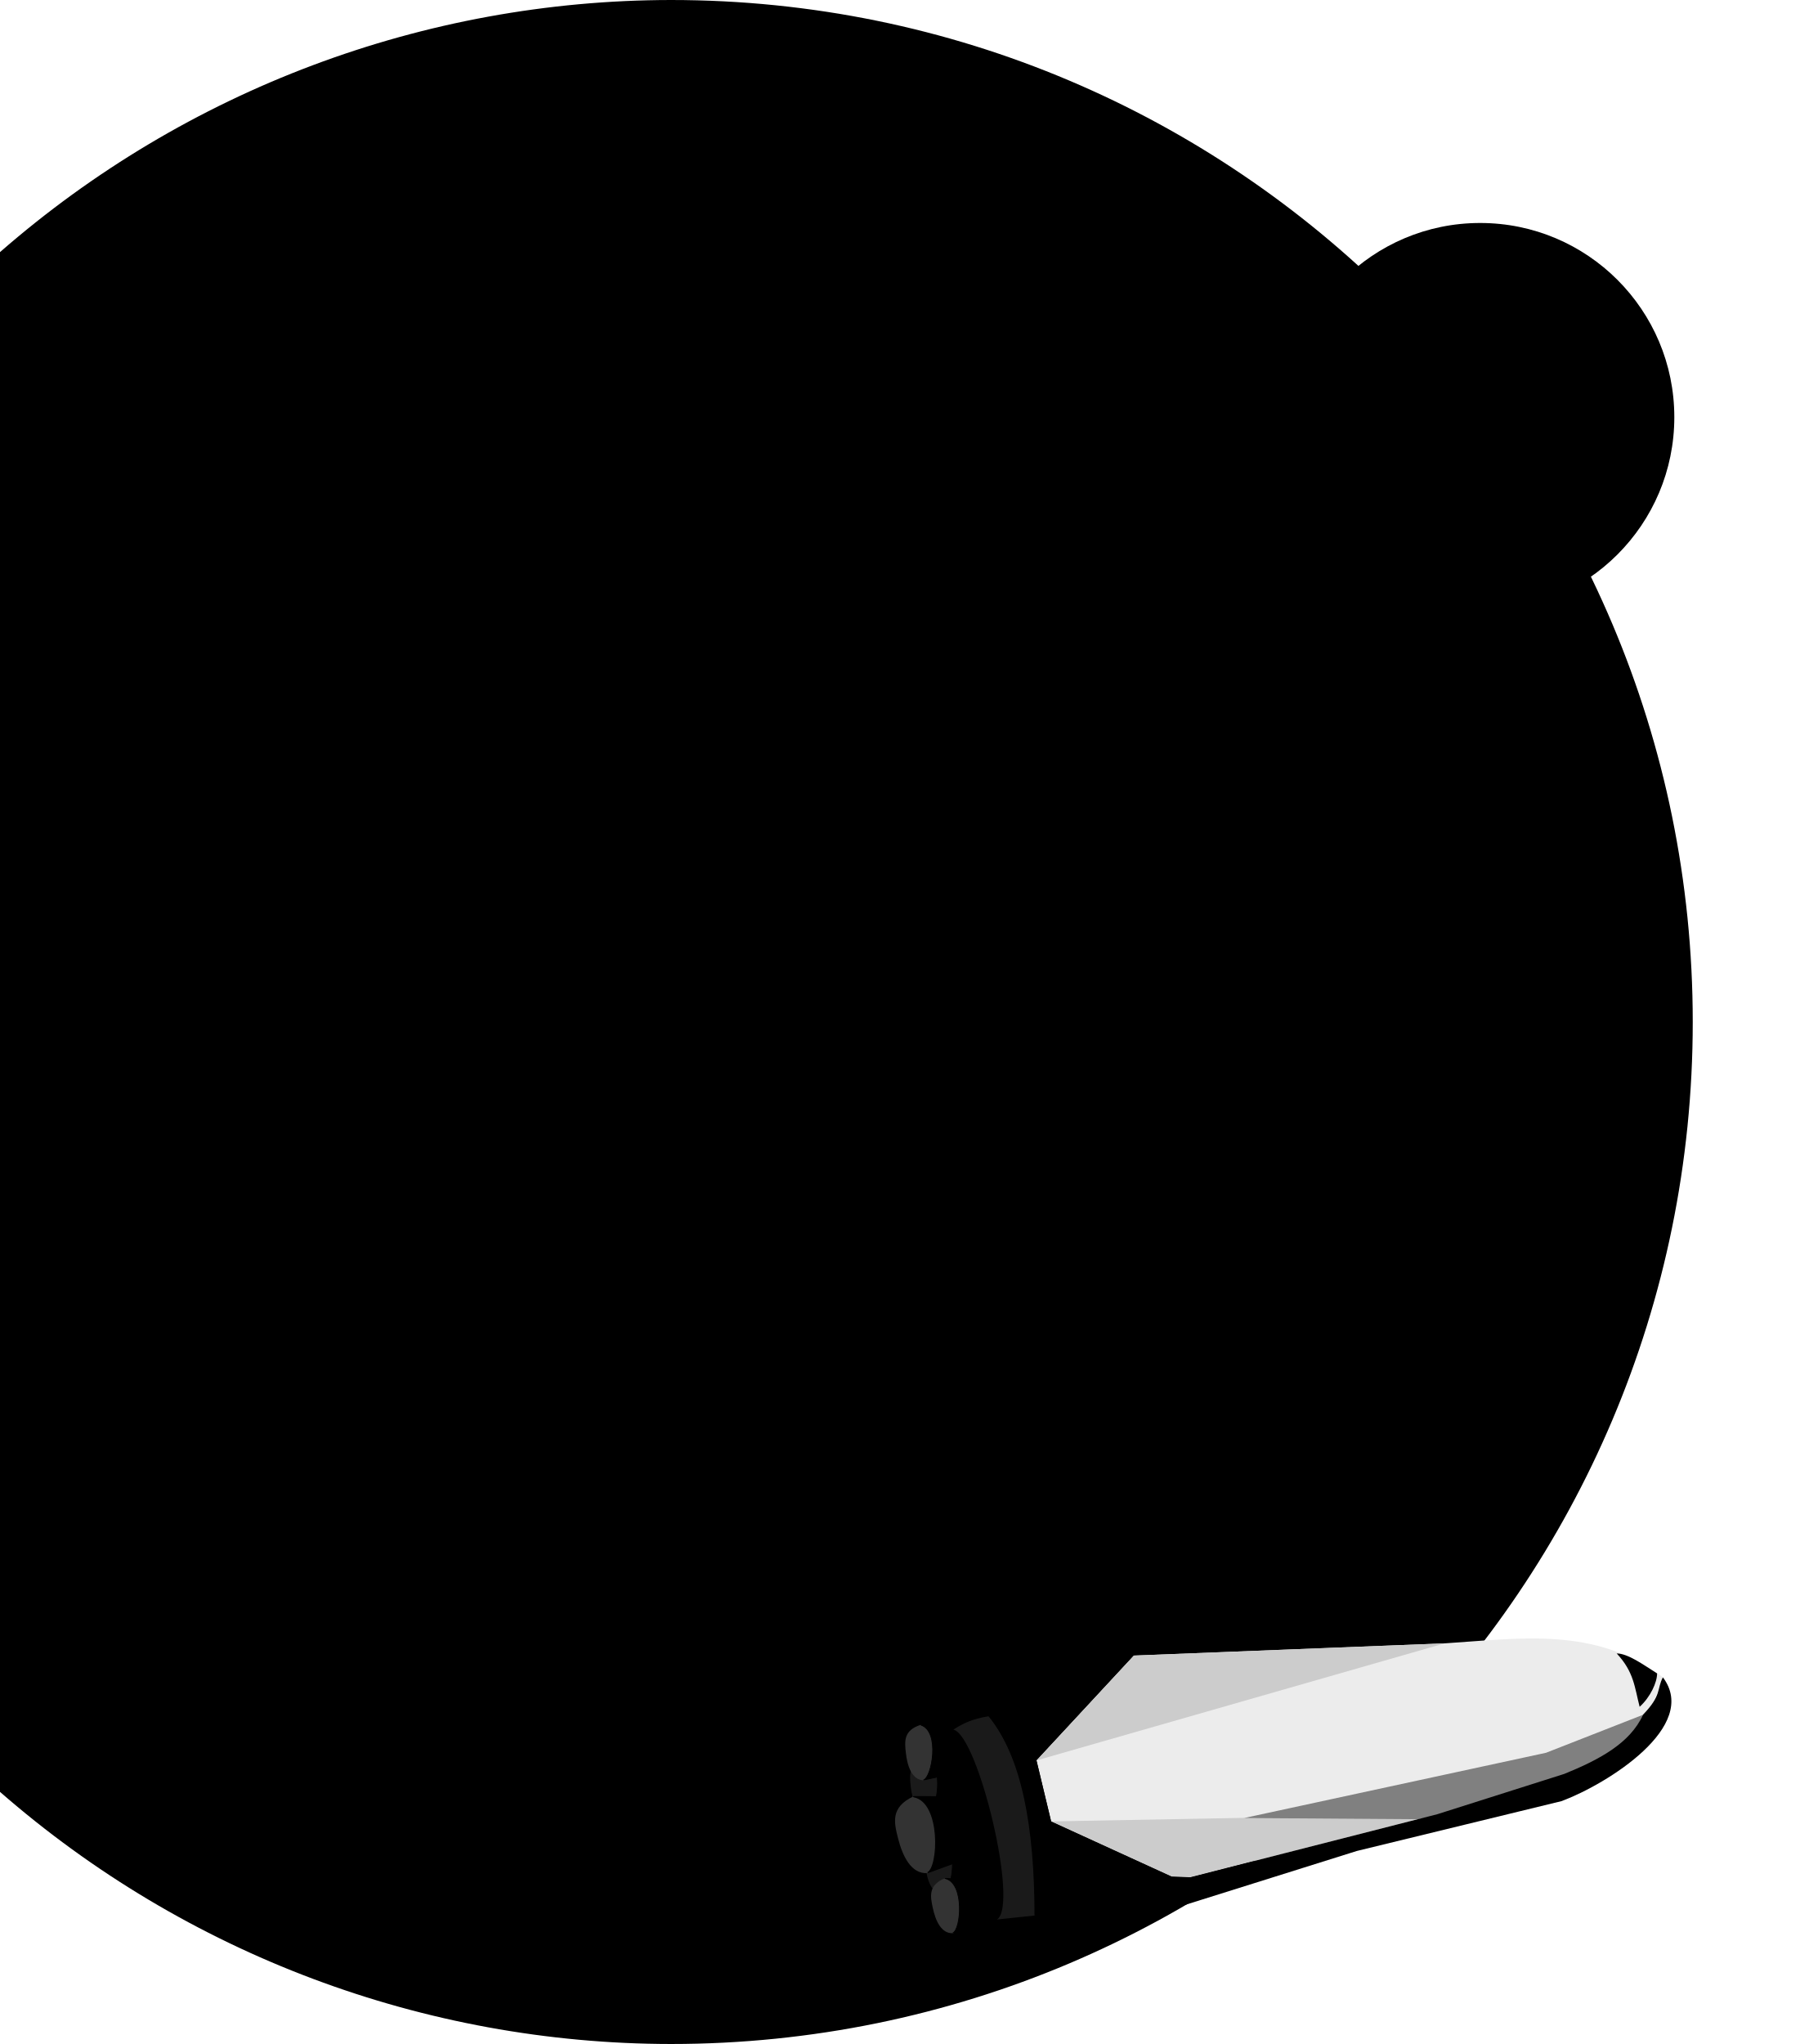
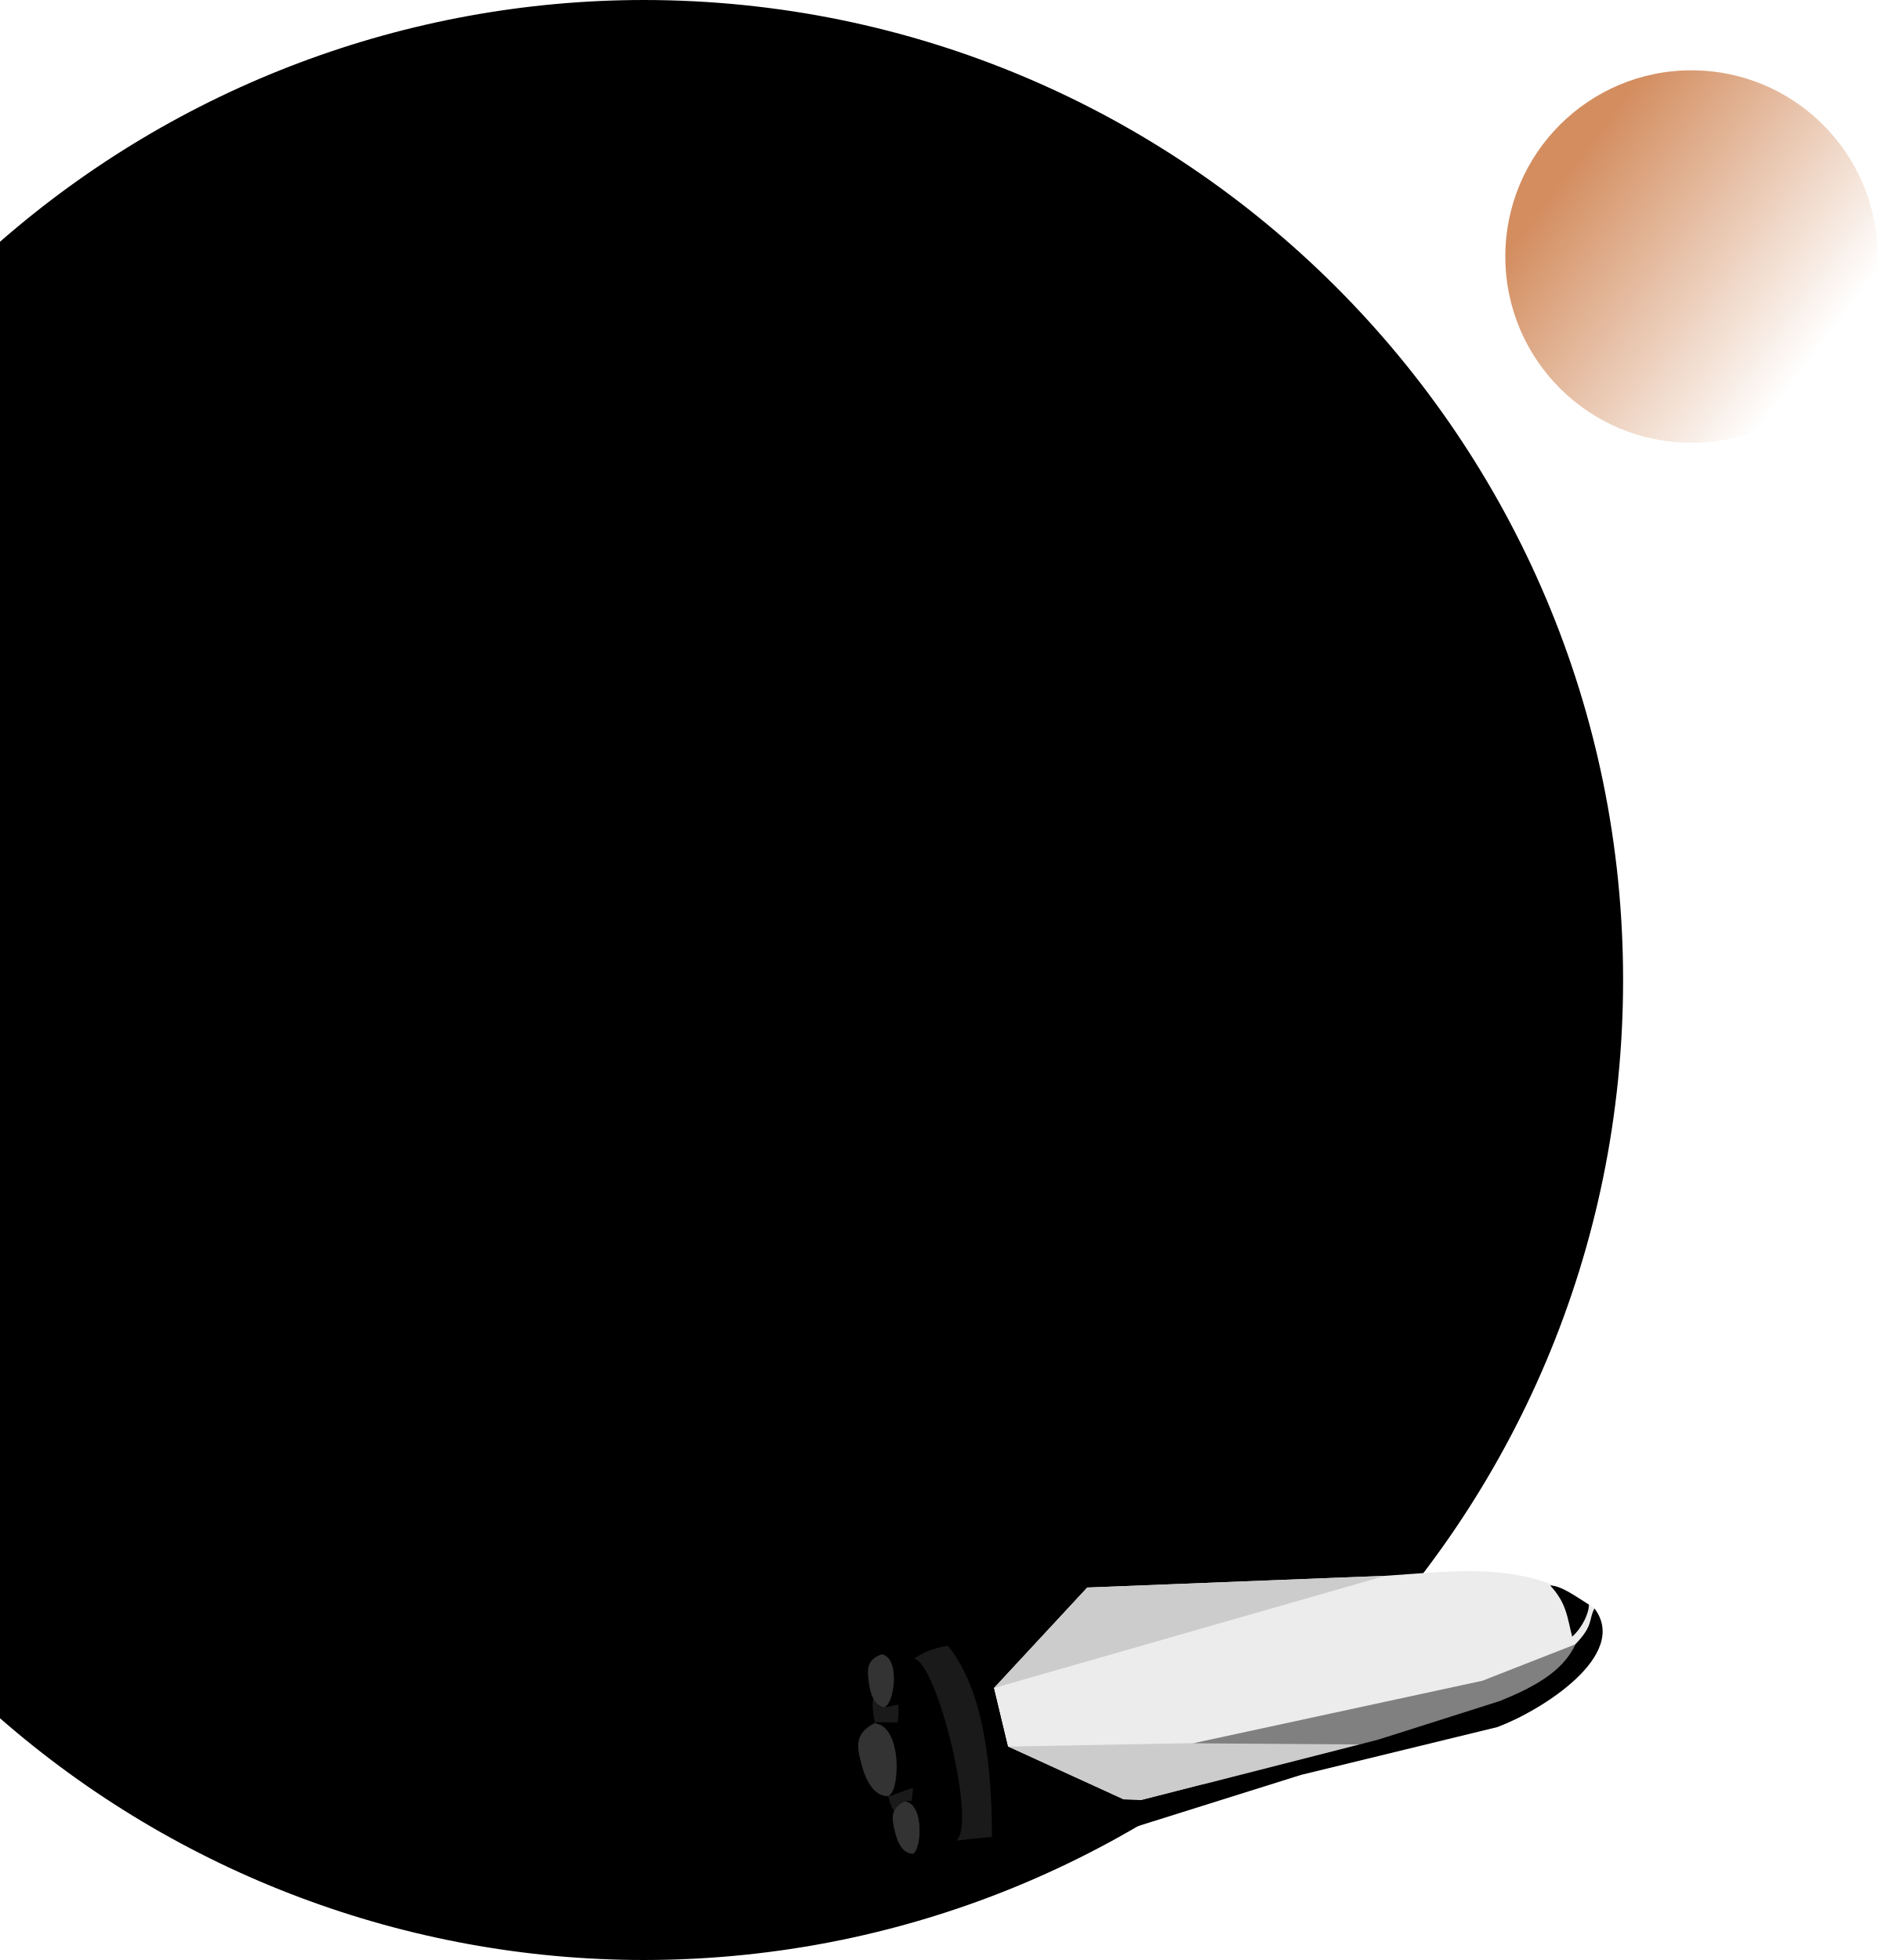
- <svg xmlns="http://www.w3.org/2000/svg" width="255.055mm" height="288.22mm" viewBox="0 0 255.055 288.22" version="1.1" id="svg158656">
-   <defs id="defs158653" />
+ <svg xmlns="http://www.w3.org/2000/svg" xmlns:xlink="http://www.w3.org/1999/xlink" width="276.182mm" height="288.22mm" viewBox="0 0 276.182 288.22" version="1.1" id="svg158656">
+   <defs id="defs158653">
+     <linearGradient id="linearGradient32519">
+       <stop style="stop-color:#d38d5f;stop-opacity:1;" offset="0" id="stop32515" />
+       <stop style="stop-color:#d38d5f;stop-opacity:0;" offset="1" id="stop32517" />
+     </linearGradient>
+     <linearGradient xlink:href="#linearGradient32519" id="linearGradient32521" x1="198.451" y1="12.478" x2="234.588" y2="39.725" gradientUnits="userSpaceOnUse" />
+   </defs>
  <g id="layer1" transform="translate(33.81863,10.4406)">
    <path id="path63588" style="fill:#000000;fill-opacity:1;stroke-width:0.677px;-inkscape-stroke:none;stop-color:#000000" d="M 544.668,0 A 544.667,544.667 0 0 0 187.021,134.363 V 954.971 A 544.667,544.667 0 0 0 544.668,1089.334 544.667,544.667 0 0 0 1089.334,544.668 544.667,544.667 0 0 0 544.668,0 Z" transform="matrix(0.2645833,0,0,0.2645833,-83.30139,-10.4406)" />
-     <circle style="fill:#000000;stroke-width:1;stop-color:#000000" id="path159854" cx="174.935" cy="48.386" r="27.384" />
+     <circle style="fill:url(#linearGradient32521);fill-opacity:1;stroke-width:1;stop-color:#000000" id="path159854" cx="214.979" cy="27.284" r="27.384" />
    <g id="g4089" transform="matrix(0.1297174,0,0,0.1297174,-90.27606,135.3159)">
      <path style="font-variation-settings:normal;fill:#ececec;fill-opacity:1;stroke:none;stroke-width:1;stroke-linecap:round;stroke-linejoin:miter;stroke-miterlimit:4;stroke-dasharray:none;stroke-dashoffset:0;stroke-opacity:1;stop-color:#000000" d="m 2243.211,699.687 c -36.324,120.615 -167.771,116.086 -267.231,153.637 l -246.52,63.693 -20.28,-0.723 -131.108,-59.965 -15.929,-66.319 105.769,-113.967 338.332,-13.326 c 81.316,-5.155 163.755,-18.753 236.967,36.97 z" id="path58880" />
      <path style="font-variation-settings:normal;fill:#cccccc;fill-opacity:1;stroke:none;stroke-width:4;stroke-linecap:round;stroke-linejoin:miter;stroke-miterlimit:4;stroke-dasharray:none;stroke-dashoffset:0;stroke-opacity:1;stop-color:#000000" d="m 1578.072,856.329 419.9,-7.86 -268.513,68.549 -20.28,-0.723 z" id="path58882" />
      <path style="font-variation-settings:normal;fill:#808080;fill-opacity:1;stroke:none;stroke-width:4;stroke-linecap:round;stroke-linejoin:miter;stroke-miterlimit:4;stroke-dasharray:none;stroke-dashoffset:0;stroke-opacity:1;stop-color:#000000" d="m 1787.993,852.602 328.18,-70.915 105.308,-41.255 c -13.514,32.029 -43.932,49.527 -84.595,64.808 -53.278,16.567 -105.068,39.711 -160.064,48.678 z" id="path58884" />
      <path style="font-variation-settings:normal;vector-effect:none;fill:#1a1a1a;fill-opacity:1;stroke:none;stroke-width:0.864;stroke-linecap:round;stroke-linejoin:miter;stroke-miterlimit:4;stroke-dasharray:none;stroke-dashoffset:0;stroke-opacity:1;-inkscape-stroke:none;stop-color:#000000" d="m 1441.697,787.879 c -18.996,5.908 -17.607,18.135 -16.279,30.311 1.607,14.734 6.515,29.216 18.959,30.035 8.525,0.927 22.157,-51.067 -2.68,-60.346 z" id="path62457" />
      <path style="font-variation-settings:normal;vector-effect:none;fill:#000000;fill-opacity:1;stroke:#000000;stroke-width:0.864;stroke-linecap:round;stroke-linejoin:miter;stroke-miterlimit:4;stroke-dasharray:none;stroke-dashoffset:0;stroke-opacity:1;-inkscape-stroke:none;stop-color:#000000" d="m 1504.152,797.365 c 0,0 -63.876,-9.723 -62.371,-9.232 21.153,6.901 11.908,57.226 2.714,59.789 l 64.968,-13.975 c -1.066,-13.027 -0.777,-27.657 -5.311,-36.582 z" id="path62459" />
      <path style="font-variation-settings:normal;vector-effect:none;fill:#333333;fill-opacity:1;stroke:none;stroke-width:0.864;stroke-linecap:round;stroke-linejoin:miter;stroke-miterlimit:4;stroke-dasharray:none;stroke-dashoffset:0;stroke-opacity:1;-inkscape-stroke:none;stop-color:#000000" d="m 1436.386,751.297 c -18.996,5.908 -17.607,18.135 -16.279,30.311 1.607,14.734 6.515,29.216 18.959,30.035 8.525,0.927 22.157,-51.067 -2.68,-60.346 z" id="path61332" />
      <path style="font-variation-settings:normal;vector-effect:none;fill:#000000;fill-opacity:1;stroke:#000000;stroke-width:0.864;stroke-linecap:round;stroke-linejoin:miter;stroke-miterlimit:4;stroke-dasharray:none;stroke-dashoffset:0;stroke-opacity:1;-inkscape-stroke:none;stop-color:#000000" d="m 1498.841,760.783 c 0,0 -63.876,-9.723 -62.371,-9.232 21.153,6.901 11.908,57.226 2.714,59.789 l 64.968,-13.975 c -1.066,-13.027 -0.777,-27.657 -5.311,-36.582 z" id="path61330" />
      <path style="font-variation-settings:normal;vector-effect:none;fill:#1a1a1a;fill-opacity:1;stroke:none;stroke-width:0.864;stroke-linecap:round;stroke-linejoin:miter;stroke-miterlimit:4;stroke-dasharray:none;stroke-dashoffset:0;stroke-opacity:1;-inkscape-stroke:none;stop-color:#000000" d="m 1457.869,875.372 c -18.996,5.908 -17.607,18.135 -16.279,30.311 1.607,14.734 6.515,29.216 18.959,30.035 8.525,0.927 22.157,-51.067 -2.68,-60.346 z" id="path62479" />
      <path style="font-variation-settings:normal;vector-effect:none;fill:#000000;fill-opacity:1;stroke:#000000;stroke-width:0.864;stroke-linecap:round;stroke-linejoin:miter;stroke-miterlimit:4;stroke-dasharray:none;stroke-dashoffset:0;stroke-opacity:1;-inkscape-stroke:none;stop-color:#000000" d="m 1520.324,884.858 c 0,0 -63.876,-9.723 -62.371,-9.232 21.153,6.901 11.908,57.226 2.714,59.789 l 64.968,-13.975 c -1.066,-13.027 -0.777,-27.657 -5.311,-36.582 z" id="path62481" />
      <path style="font-variation-settings:normal;vector-effect:none;fill:#333333;fill-opacity:1;stroke:none;stroke-width:1.212;stroke-linecap:round;stroke-linejoin:miter;stroke-miterlimit:4;stroke-dasharray:none;stroke-dashoffset:0;stroke-opacity:1;-inkscape-stroke:none;stop-color:#000000" d="m 1428.361,829.114 c -25.269,11.853 -20.996,28.581 -16.815,45.249 5.058,20.17 14.656,39.357 32.109,38.111 12.027,-0.346 21.007,-75.225 -15.293,-83.36 z" id="path62449" />
      <path style="font-variation-settings:normal;vector-effect:none;fill:#000000;fill-opacity:1;stroke:#000000;stroke-width:1.212;stroke-linecap:round;stroke-linejoin:miter;stroke-miterlimit:4;stroke-dasharray:none;stroke-dashoffset:0;stroke-opacity:1;-inkscape-stroke:none;stop-color:#000000" d="m 1516.985,830.325 c 0,0 -90.645,-1.269 -88.459,-0.875 30.723,5.536 27.521,77.255 15.234,82.58 L 1531.38,880.152 c -3.979,-17.902 -6.382,-38.291 -14.395,-49.827 z" id="path62451" />
      <path style="font-variation-settings:normal;vector-effect:none;fill:#333333;fill-opacity:1;stroke:none;stroke-width:0.864;stroke-linecap:round;stroke-linejoin:miter;stroke-miterlimit:4;stroke-dasharray:none;stroke-dashoffset:0;stroke-opacity:1;-inkscape-stroke:none;stop-color:#000000" d="m 1462.555,918.037 c -18.335,7.717 -15.771,19.752 -13.272,31.743 3.024,14.51 9.309,28.449 21.774,28.062 8.575,0.099 17.116,-52.97 -8.502,-59.804 z" id="path62453" />
      <path style="font-variation-settings:normal;vector-effect:none;fill:#000000;fill-opacity:1;stroke:#000000;stroke-width:0.864;stroke-linecap:round;stroke-linejoin:miter;stroke-miterlimit:4;stroke-dasharray:none;stroke-dashoffset:0;stroke-opacity:1;-inkscape-stroke:none;stop-color:#000000" d="m 1525.635,921.44 c 0,0 -64.517,-3.502 -62.972,-3.159 21.721,4.823 17.385,55.807 8.482,59.246 l 63.313,-20.191 c -2.32,-12.863 -3.447,-27.452 -8.823,-35.897 z" id="path62455" />
      <path style="font-variation-settings:normal;vector-effect:none;fill:#1a1a1a;fill-opacity:1;stroke:none;stroke-width:1;stroke-linecap:round;stroke-linejoin:miter;stroke-miterlimit:4;stroke-dasharray:none;stroke-dashoffset:0;stroke-opacity:1;-inkscape-stroke:none;stop-color:#000000" d="m 1471.825,756.528 c 27.006,6.363 71.536,191.693 47.363,206.389 l 40.814,-4.282 c 28.22,-8.868 -6.877,-166.482 -49.848,-216.642 -18.316,2.902 -28.435,8.056 -38.33,14.534 z" id="path58888" />
      <path style="font-variation-settings:normal;vector-effect:none;fill:#000000;fill-opacity:1;stroke:none;stroke-width:1;stroke-linecap:round;stroke-linejoin:miter;stroke-miterlimit:4;stroke-dasharray:none;stroke-dashoffset:0;stroke-opacity:1;-inkscape-stroke:none;stop-color:#000000" d="m 2243.211,699.687 c 40.117,53.117 -60.286,115.888 -110.039,134.517 l -222.72,54.224 -214.938,67.475 -135.511,2.733 c -0.071,-95.237 -13.52,-171.859 -49.848,-216.642 l 120.484,-64.832 37.273,-1.119 -105.769,113.967 15.929,66.319 131.108,59.965 20.28,0.723 268.513,-68.549 138.071,-43.822 c 37.822,-15.38 71.692,-33.31 85.436,-64.215 20.706,-21.395 14.947,-27.978 21.731,-40.745 z" id="path58886" />
      <path style="font-variation-settings:normal;vector-effect:none;fill:#000000;fill-opacity:1;stroke:none;stroke-width:1;stroke-linecap:round;stroke-linejoin:miter;stroke-miterlimit:4;stroke-dasharray:none;stroke-dashoffset:0;stroke-opacity:1;-inkscape-stroke:none;stop-color:#000000" d="m 2192.962,673.703 c 18.913,20.118 19.507,37.036 24.979,58.007 11.747,-10.611 19.036,-26.732 18.962,-36.281 -15.267,-9.553 -31.166,-21.467 -43.941,-21.727 z" id="path58902" />
      <path style="font-variation-settings:normal;vector-effect:none;fill:#cccccc;fill-opacity:1;stroke:none;stroke-width:1;stroke-linecap:round;stroke-linejoin:miter;stroke-miterlimit:4;stroke-dasharray:none;stroke-dashoffset:0;stroke-opacity:1;-inkscape-stroke:none;stop-color:#000000" d="m 1562.143,790.01 443.845,-127.279 -338.076,13.312 z" id="path2193" />
    </g>
  </g>
</svg>
